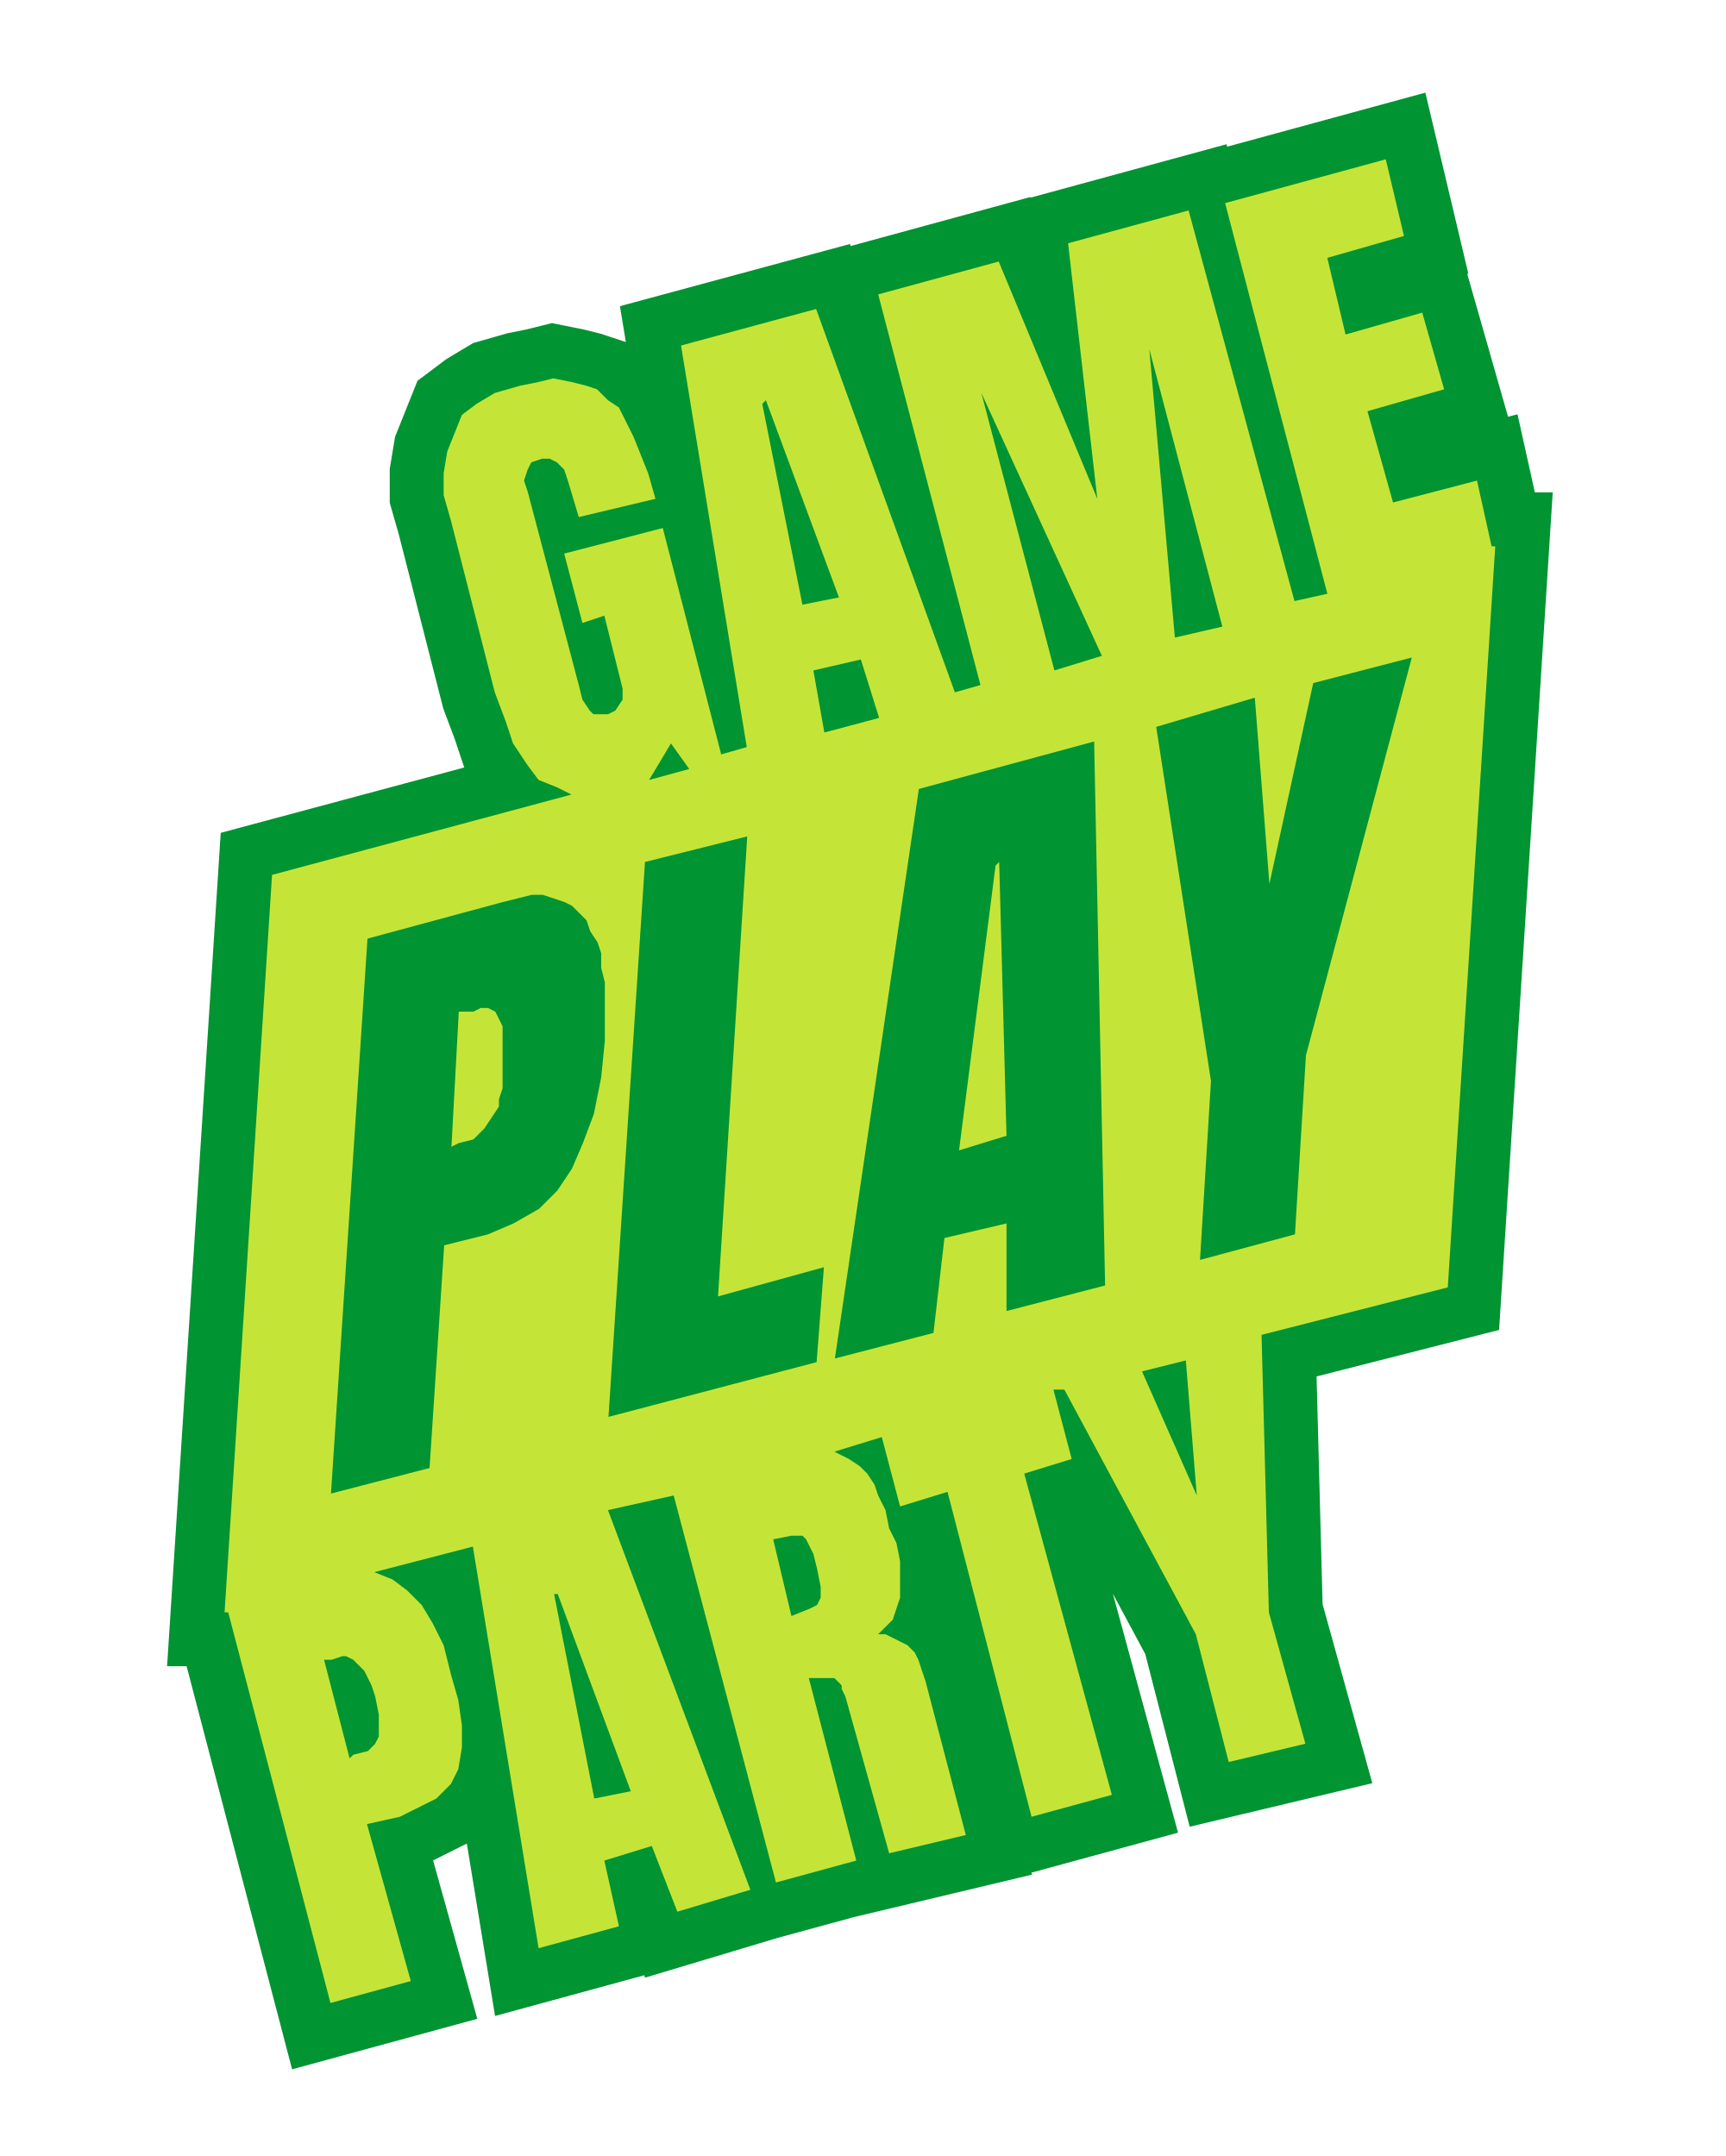
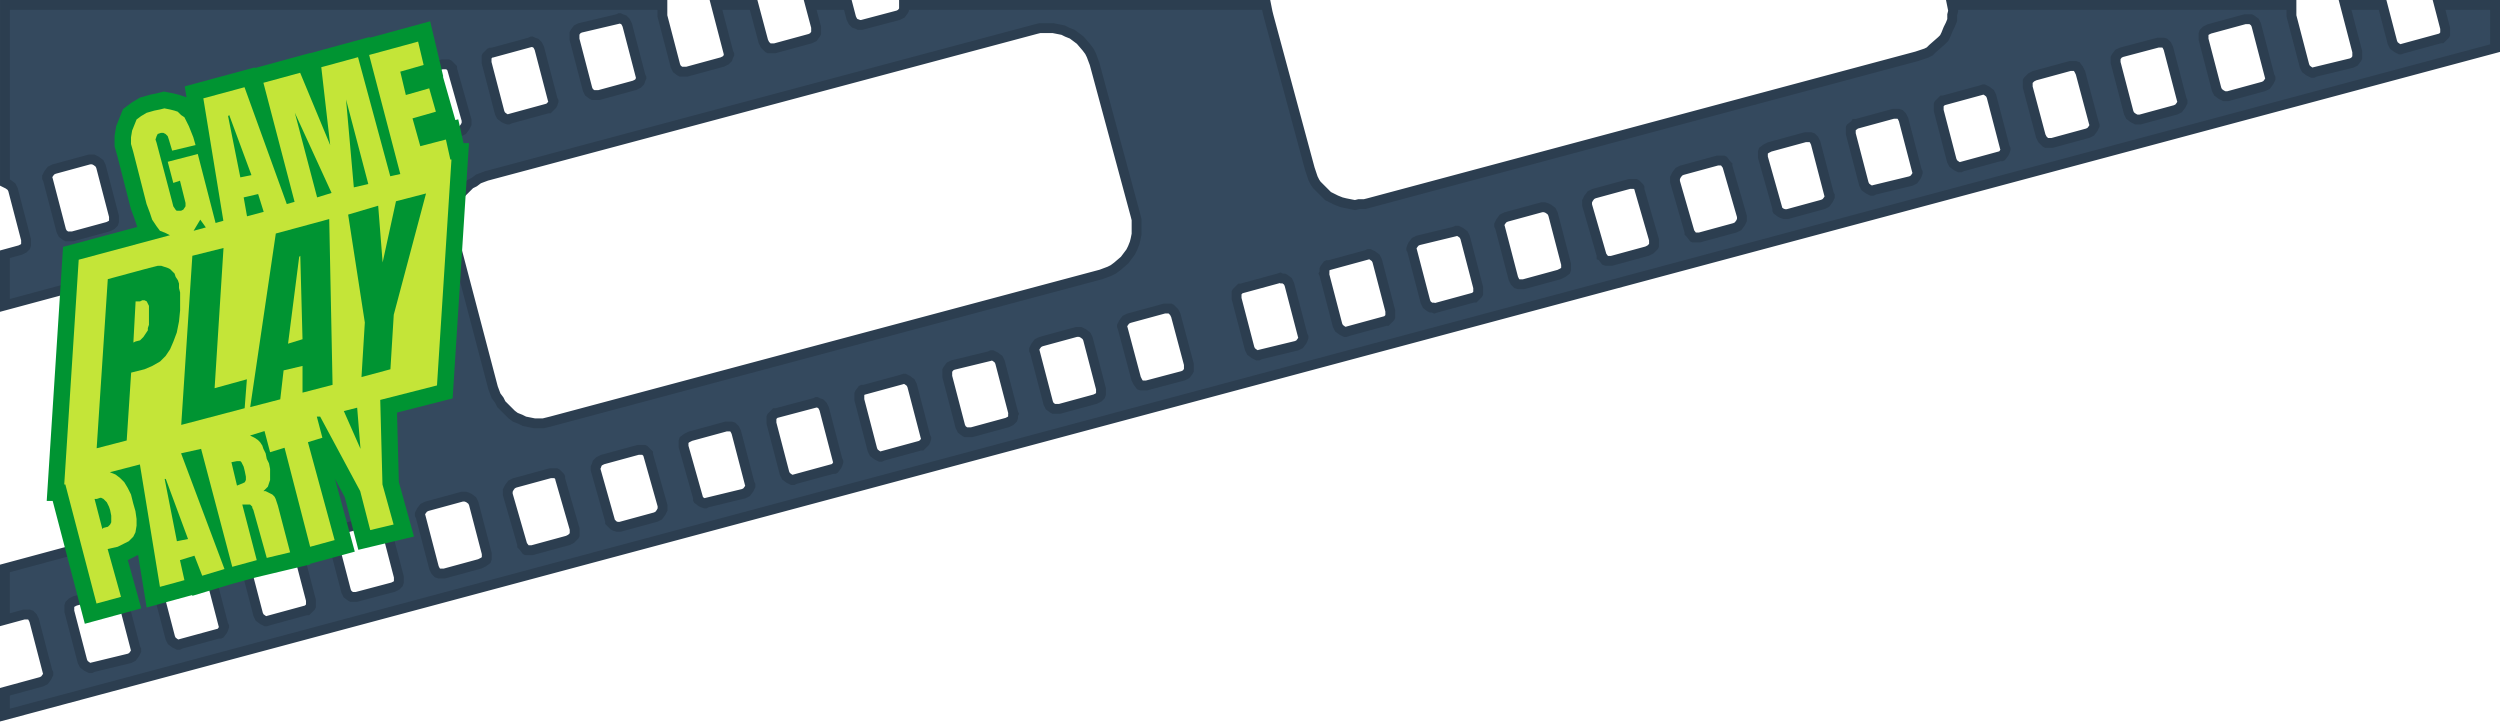
- <svg xmlns="http://www.w3.org/2000/svg" xmlns:xlink="http://www.w3.org/1999/xlink" width="40mm" height="50mm" viewBox="0 0 40 50" version="1.1" id="svg1149">
+ <svg xmlns="http://www.w3.org/2000/svg" xmlns:xlink="http://www.w3.org/1999/xlink" width="190.222mm" height="54.898mm" viewBox="0 0 190.222 54.898" version="1.1" id="svg1149">
  <defs id="defs1143">
    <linearGradient id="linearGradient2844">
      <stop style="stop-color:#000000;stop-opacity:1;" offset="0" id="stop2840" />
      <stop style="stop-color:#000000;stop-opacity:0;" offset="1" id="stop2842" />
    </linearGradient>
    <pattern y="0" x="0" height="6" width="6" patternUnits="userSpaceOnUse" id="WMFhbasepattern" />
    <linearGradient xlink:href="#linearGradient2844" id="linearGradient2846" x1="-96.438" y1="175.24" x2="47.056" y2="485.778" gradientUnits="userSpaceOnUse" />
  </defs>
-   <g id="layer1" transform="translate(-11.05546,-12.79179)">
+   <g id="layer1" transform="translate(-11.05546,-7.894087)">
    <g id="g1884" transform="matrix(0.2645833,0,0,0.2645833,-173.6284,-72.55813)">
-       <path style="fill:#c4e538;fill-opacity:1;fill-rule:evenodd;stroke:#009432;stroke-width:9.449;stroke-linecap:square;stroke-linejoin:miter;stroke-miterlimit:4;stroke-dasharray:none;stroke-opacity:1;paint-order:stroke markers fill" d="m 819.459,336.546 -14.08,3.84 8.961,34.24 -2.881,0.641 -9.279,-34.24 -10.561,2.879 2.561,22.4 -8.641,-20.801 -10.561,2.881 8.961,34.24 -2.24,0.641 -12.16,-33.602 -11.84,3.201 5.76,35.199 -2.24,0.641 -5.119,-19.84 -8.641,2.24 1.6,6.08 1.92,-0.641 1.281,5.119 0.318,1.281 v 0.959 l -0.639,0.961 -0.641,0.32 h -0.641 -0.318 -0.32 l -0.32,-0.32 -0.641,-0.961 -0.32,-1.279 -4.479,-16.961 -0.32,-0.959 0.32,-0.961 0.318,-0.639 0.961,-0.32 h 0.641 l 0.639,0.32 0.641,0.639 0.32,0.961 0.959,3.199 6.721,-1.6 -0.641,-2.24 -0.639,-1.6 -0.641,-1.6 -0.641,-1.281 -0.639,-1.279 -0.961,-0.641 -0.959,-0.959 -0.961,-0.32 -1.279,-0.32 -1.6,-0.32 -1.281,0.32 -1.6,0.32 -2.24,0.641 -1.6,0.959 -1.279,0.961 -0.641,1.6 -0.641,1.6 -0.32,1.92 v 1.92 l 0.641,2.24 3.84,15.041 0.961,2.559 0.639,1.92 1.281,1.92 0.959,1.281 1.6,0.639 1.281,0.641 -26.24,7.041 -4.16,64.639 h 0.32 l 8.959,34.24 7.041,-1.92 -3.84,-13.76 2.879,-0.641 1.92,-0.959 1.281,-0.641 1.279,-1.279 0.641,-1.281 0.32,-1.92 v -1.92 l -0.32,-2.24 -0.641,-2.238 -0.641,-2.561 -0.959,-1.92 -0.961,-1.6 -1.279,-1.281 -1.279,-0.959 -1.602,-0.641 8.641,-2.24 5.76,35.201 7.041,-1.922 -1.281,-5.76 4.16,-1.279 2.24,5.76 6.4,-1.92 -12.48,-33.279 5.76,-1.281 8.961,33.92 7.039,-1.92 -4.16,-16 h 1.281 0.959 l 0.32,0.32 0.32,0.32 v 0.32 l 0.32,0.641 3.84,13.76 6.719,-1.602 -3.52,-13.439 -0.32,-0.959 -0.318,-0.961 -0.32,-0.641 -0.641,-0.639 -0.641,-0.32 -0.639,-0.32 -0.641,-0.32 h -0.641 l 0.641,-0.639 0.641,-0.641 0.318,-0.961 0.32,-0.959 v -0.961 -0.959 -1.281 l -0.32,-1.6 -0.639,-1.279 -0.32,-1.6 -0.641,-1.281 -0.32,-0.959 -0.639,-0.961 -0.641,-0.639 -0.959,-0.641 -0.641,-0.32 -0.641,-0.32 4.16,-1.279 1.6,6.08 4.16,-1.279 7.361,28.479 7.039,-1.92 -7.68,-28.16 4.16,-1.279 -1.6,-6.08 h 0.959 l 11.52,21.439 2.881,11.201 6.721,-1.602 -3.201,-11.52 -0.641,-24.32 16.32,-4.16 4.16,-64.959 h -0.32 l -1.279,-5.76 -7.359,1.92 -2.24,-8 6.719,-1.92 -1.92,-6.721 -6.719,1.92 -1.6,-6.719 6.719,-1.92 z m -20.721,16.641 6.4,24.318 -4.16,0.961 z m -14.719,3.84 10.559,23.039 -4.158,1.281 z m -18.881,0.639 6.4,17.281 -3.199,0.639 -3.521,-17.6 z m 8.32,22.721 1.6,5.119 -4.799,1.281 -0.961,-5.439 z m -16.641,7.359 1.602,2.24 -3.521,0.961 0.961,-1.6 z m 45.121,54.08 0.959,11.84 -4.799,-10.879 z m -34.561,15.361 h 0.641 0.32 l 0.318,0.318 0.32,0.641 0.32,0.641 0.32,1.279 0.32,1.6 v 0.961 l -0.32,0.641 -0.641,0.318 -1.6,0.641 -1.6,-6.721 z m -20.801,5.119 h 0.32 l 6.4,17.279 -3.199,0.641 z m -18.559,5.439 h 0.32 l 0.639,0.32 0.32,0.32 0.641,0.641 0.32,0.639 0.318,0.641 0.32,0.961 0.32,1.6 v 0.959 0.961 l -0.32,0.639 -0.639,0.641 -1.281,0.32 -0.32,0.32 -2.238,-8.641 h 0.639 z" id="path1803" />
-       <path id="path1799" d="m 803.181,433.015 0.96,-15.68 -4.8,-31.04 8.64,-2.56 1.28,16.32 3.84,-17.6 8.64,-2.24 -9.28,34.88 -0.96,15.68 -8.32,2.24" style="fill:#009432;fill-opacity:1;stroke:none;stroke-width:0.32px;stroke-linecap:round;stroke-linejoin:round;stroke-miterlimit:4;stroke-dasharray:none;stroke-opacity:1" />
-       <path style="fill:#009432;fill-opacity:1;stroke:none;stroke-width:0.32px;stroke-linecap:round;stroke-linejoin:round;stroke-miterlimit:4;stroke-dasharray:none;stroke-opacity:1" d="m 793.901,387.575 -15.359,4.16 -7.359,49.92 8.639,-2.24 0.961,-8.32 5.439,-1.279 v 7.68 l 8.641,-2.24 z m -8.32,10.561 0.641,24 -4.16,1.279 3.201,-24.959 z" id="path1805" />
-       <path id="path1807" d="m 751.341,446.775 3.2,-48.64 8.96,-2.24 -2.56,40.32 9.28,-2.56 -0.64,8.32 -18.24,4.8" style="fill:#009432;fill-opacity:1;stroke:none;stroke-width:0.32px;stroke-linecap:round;stroke-linejoin:round;stroke-miterlimit:4;stroke-dasharray:none;stroke-opacity:1" />
-       <path style="fill:#009432;fill-opacity:1;stroke:none;stroke-width:0.32px;stroke-linecap:round;stroke-linejoin:round;stroke-miterlimit:4;stroke-dasharray:none;stroke-opacity:1" d="m 744.622,401.015 -1.279,0.32 -1.281,0.32 -11.84,3.199 -3.199,48.641 8.639,-2.24 1.281,-19.52 3.84,-0.961 2.24,-0.959 2.24,-1.279 1.6,-1.602 1.279,-1.92 0.961,-2.24 0.959,-2.559 0.641,-3.201 0.32,-3.199 v -1.92 -1.6 -1.602 l -0.32,-1.279 v -1.279 l -0.32,-0.961 -0.641,-0.959 -0.318,-0.961 -0.641,-0.641 -0.641,-0.639 -0.641,-0.32 -0.959,-0.32 -0.961,-0.32 z m -4.48,9.92 h 0.641 l 0.641,0.32 0.318,0.641 0.32,0.641 v 0.959 0.961 1.6 0.959 0.961 l -0.32,0.959 v 0.641 l -0.639,0.961 -0.641,0.959 -0.961,0.961 -1.279,0.318 -0.641,0.32 0.641,-11.84 h 1.279 z" id="path1813" />
+       <path style="fill:#34495e;fill-opacity:1;stroke:#2c3e50;stroke-width:5.669;stroke-linecap:square;stroke-linejoin:miter;stroke-miterlimit:4;stroke-dasharray:none;stroke-opacity:1;paint-order:markers stroke fill" d="m 700.853,306.906 v 48.799 l 0.32,0.16 1.281,0.961 0.318,0.641 0.32,0.639 3.84,14.721 v 0.641 0.639 0.641 l -0.318,0.961 -0.961,0.959 -0.641,0.32 -0.639,0.32 -3.521,0.961 v 11.777 l 67.521,-18.18 1.279,-0.318 h 1.279 1.602 1.6 l 1.279,0.318 1.6,0.32 1.281,0.641 1.6,0.641 1.279,0.959 1.281,0.961 1.92,2.24 0.959,1.279 0.641,1.279 0.959,2.561 11.84,43.84 0.32,1.279 v 1.602 1.279 1.6 l -0.32,1.6 -0.318,1.281 -0.641,1.6 -0.641,1.279 -0.959,1.281 -0.961,1.279 -2.24,2.24 -1.279,0.641 -1.279,0.639 -2.561,0.961 -87.041,23.482 v 11.805 l 3.84,-1.047 h 0.641 0.641 0.641 l 0.959,0.32 0.961,0.959 0.318,0.641 0.32,0.639 3.84,14.721 0.32,0.641 v 0.959 l -0.32,0.641 -0.32,0.641 -0.959,1.279 -0.641,0.32 -0.639,0.32 -9.602,2.617 V 507.865 L 1414.134,316.826 v -9.92 h -12.855 l 1.336,5.119 v 0.641 0.641 0.959 l -0.32,0.641 -0.961,0.959 -0.641,0.641 h -0.639 l -10.561,2.881 -0.959,0.32 h -0.641 l -0.641,-0.32 -0.639,-0.32 -1.281,-0.961 -0.32,-0.639 -0.32,-0.641 -2.588,-9.92 h -7.859 l 3.088,11.84 v 0.641 0.639 0.961 l -0.32,0.641 -0.959,1.279 -0.641,0.32 -0.641,0.32 -10.559,2.559 -0.641,0.32 h -0.959 l -0.641,-0.32 -0.641,-0.318 -1.279,-0.961 -0.32,-0.641 -0.32,-0.639 -3.84,-14.721 v -0.641 -0.639 -0.641 h -94.465 l 0.064,0.32 -0.32,1.279 v 1.6 l -0.639,1.602 -0.641,1.279 -0.641,1.6 -0.639,1.279 -0.961,0.961 -2.561,2.24 -0.959,0.959 -1.279,0.641 -2.881,0.961 -157.76,42.238 -1.279,0.32 h -1.602 l -1.279,0.32 -1.6,-0.32 -1.6,-0.32 -1.281,-0.318 -1.6,-0.641 -1.279,-0.641 -1.281,-0.639 -1.279,-1.281 -2.24,-2.24 -0.641,-0.959 -0.639,-1.281 -0.961,-2.879 -11.84,-43.84 -0.32,-1.281 -0.191,-0.959 H 959.413 v 0.32 l -0.32,0.639 -0.959,1.281 -0.641,0.32 -0.641,0.32 -10.879,2.879 h -0.641 -0.641 l -0.639,-0.32 -0.961,-0.32 -0.959,-0.959 -0.32,-0.641 -0.32,-0.639 -0.752,-2.881 h -7.887 l 1.279,4.801 v 0.959 0.641 0.639 l -0.32,0.641 -0.961,1.279 -0.639,0.32 -0.641,0.32 -10.561,2.881 h -0.959 -0.641 -0.641 l -0.639,-0.32 -1.281,-1.279 -0.318,-0.641 -0.32,-0.641 -2.561,-9.6 h -7.889 l 3.088,11.84 0.32,0.641 v 0.639 l -0.32,0.641 -0.318,0.961 -0.961,0.959 -0.641,0.32 -0.639,0.32 -10.561,2.879 h -0.641 -0.959 -0.641 l -0.641,-0.318 -1.279,-0.961 -0.32,-0.641 -0.32,-0.639 -3.84,-14.721 v -0.641 -0.959 -0.32 z M 875.894,307.865 h 0.641 l 0.639,0.32 0.961,0.32 0.959,0.961 0.32,0.639 0.32,0.641 3.84,14.721 0.32,0.639 v 0.641 l -0.32,0.641 -0.32,0.959 -0.959,0.961 -0.641,0.32 -0.641,0.318 -10.559,2.881 h -0.641 -0.961 -0.639 l -0.641,-0.32 -1.279,-0.959 -0.32,-0.641 -0.32,-0.641 -3.84,-14.719 v -0.641 -0.961 -0.639 l 0.32,-0.641 0.959,-1.279 0.641,-0.32 0.641,-0.32 10.879,-2.561 z m 467.519,0.32 h 0.961 0.639 0.641 l 0.641,0.32 1.279,0.961 0.32,0.639 0.32,0.641 3.84,14.721 0.32,0.639 v 0.961 l -0.32,0.641 -0.32,0.639 -0.961,1.281 -0.639,0.318 -0.641,0.32 -10.56,2.881 h -0.639 -0.961 l -0.641,-0.32 -0.639,-0.32 -1.281,-0.959 -0.318,-0.641 -0.32,-0.641 -3.84,-14.719 v -0.641 -0.641 -0.639 l 0.32,-0.961 0.959,-0.959 0.641,-0.32 0.639,-0.32 z m -346.561,2.561 h 1.281 1.6 1.279 l 1.602,0.32 1.6,0.32 1.279,0.639 1.6,0.641 1.281,0.961 1.279,0.959 1.92,2.24 0.961,1.279 0.639,1.281 0.961,2.559 11.84,43.842 0.32,1.279 v 1.6 1.279 1.602 l -0.32,1.6 -0.32,1.279 -0.641,1.6 -0.639,1.281 -0.961,1.279 -0.959,1.279 -2.24,1.922 -1.281,0.959 -1.279,0.641 -2.561,0.959 -158.08,42.24 -1.279,0.32 -1.279,0.32 h -1.602 -1.279 l -1.6,-0.32 -1.6,-0.32 -1.281,-0.641 -1.6,-0.639 -1.279,-0.961 -0.961,-0.959 -2.24,-2.24 -0.639,-1.281 -0.961,-1.279 -0.959,-2.561 -11.521,-43.84 -0.318,-1.6 -0.32,-1.279 v -1.6 -1.281 l 0.32,-1.6 0.318,-1.6 0.641,-1.281 0.641,-1.279 0.959,-1.6 0.961,-0.961 2.24,-2.24 1.279,-0.639 1.279,-0.961 2.561,-0.959 158.08,-42.24 z m -146.238,3.84 h 0.639 l 0.641,0.32 0.959,0.32 0.961,0.959 0.32,0.641 0.32,0.641 3.84,14.719 0.32,0.641 v 0.641 l -0.32,0.959 -0.32,0.641 -0.961,0.959 -0.639,0.641 h -0.641 l -10.561,2.881 -0.639,0.318 h -0.641 l -0.961,-0.318 -0.639,-0.32 -1.281,-0.961 -0.32,-0.639 -0.318,-0.641 -3.84,-14.721 v -0.639 -0.641 -0.961 l 0.318,-0.639 1.281,-1.281 0.639,-0.318 h 0.641 l 10.561,-2.881 z m 467.84,0.32 h 0.639 0.641 0.641 l 0.959,0.32 0.961,0.959 0.32,0.641 0.318,0.641 3.84,14.719 0.32,0.641 v 0.961 l -0.32,0.639 -0.318,0.641 -0.961,1.279 -0.641,0.32 -0.639,0.32 -10.56,2.879 h -0.641 -0.959 l -0.641,-0.318 -0.641,-0.32 -1.279,-0.961 -0.32,-0.639 -0.32,-0.641 -3.84,-14.721 v -0.639 -0.641 -0.641 l 0.32,-0.639 0.961,-1.281 0.639,-0.32 0.641,-0.318 z m -493.48,6.252 h 0.641 0.639 0.961 l 0.639,0.32 0.961,0.959 0.641,0.641 v 0.641 l 4.16,14.719 v 0.641 0.961 l -0.32,0.639 -0.32,0.641 -0.961,1.279 -0.639,0.32 -0.641,0.32 -10.561,2.879 h -0.639 -0.641 l -0.961,-0.318 -0.639,-0.32 -0.961,-0.961 -0.639,-0.639 v -0.641 l -4.16,-14.721 v -0.639 -0.641 l 0.318,-0.641 0.32,-0.959 0.961,-0.961 0.641,-0.32 0.639,-0.318 z m 468.199,0.469 h 0.641 0.641 0.639 l 0.961,0.318 0.959,1.281 0.32,0.639 0.32,0.641 3.84,14.4 0.32,0.959 v 0.641 l -0.32,0.641 -0.32,0.641 -0.959,1.279 -0.641,0.32 -0.641,0.32 -10.559,2.879 h -0.641 -0.641 -0.959 l -0.641,-0.32 -1.279,-1.279 -0.32,-0.641 -0.32,-0.639 -3.84,-14.4 v -0.641 -0.959 -0.641 l 0.32,-0.641 1.279,-1.279 0.641,-0.32 0.641,-0.32 z m -493.479,6.252 h 0.639 0.641 0.959 l 0.641,0.318 1.279,1.281 0.32,0.639 v 0.641 l 4.16,14.4 v 0.959 0.641 0.641 l -0.32,0.641 -1.279,1.279 -0.641,0.32 -0.639,0.32 -10.561,2.879 h -0.641 -0.639 -0.961 l -0.641,-0.32 -0.959,-1.279 -0.641,-0.641 v -0.639 l -4.16,-14.4 v -0.961 -0.639 l 0.32,-0.641 0.32,-0.641 0.959,-1.279 0.641,-0.32 0.641,-0.32 z m 468.52,0.467 h 0.639 l 0.641,0.32 0.641,0.32 1.279,0.959 0.32,0.641 0.32,0.641 3.84,14.719 0.32,0.641 v 0.641 l -0.32,0.959 -0.32,0.641 -0.959,1.279 -0.641,0.32 h -0.641 l -10.561,2.881 -0.639,0.32 h -0.961 l -0.639,-0.32 -0.641,-0.32 -1.279,-0.961 -0.32,-0.639 -0.32,-0.641 -3.84,-14.721 v -0.639 -0.641 -0.959 l 0.32,-0.641 0.959,-0.961 0.641,-0.639 h 0.639 l 10.561,-2.881 z m -493.801,6.252 h 0.641 0.641 l 0.959,0.32 0.641,0.32 1.279,0.959 0.32,0.641 0.32,0.641 3.84,14.719 v 0.641 0.641 0.639 l -0.32,0.961 -1.279,0.961 -0.641,0.318 -0.641,0.32 -10.559,2.881 h -0.641 -0.641 -0.639 l -0.961,-0.32 -0.959,-0.961 -0.32,-0.639 -0.32,-0.641 -3.84,-14.721 -0.32,-0.639 v -0.961 l 0.32,-0.639 0.32,-0.641 0.959,-1.281 0.641,-0.318 0.639,-0.32 z m 467.881,0.789 h 0.639 0.641 0.641 l 0.959,0.32 0.961,0.959 0.32,0.641 0.318,0.639 3.842,14.721 0.318,0.641 v 0.639 l -0.318,0.961 -0.32,0.641 -0.961,1.279 -0.641,0.32 -0.639,0.32 -10.561,2.559 -0.641,0.32 h -0.959 l -0.641,-0.32 -0.639,-0.318 -1.281,-0.961 -0.32,-0.641 -0.32,-0.639 -3.84,-14.721 v -0.641 -0.639 -0.961 l 0.32,-0.641 1.281,-0.959 0.318,-0.641 h 0.961 z m -463.361,2.24 3.84,14.719 z m -30.08,4.16 h 0.641 0.961 0.639 l 0.641,0.318 1.279,1.281 0.32,0.639 0.32,0.641 3.84,14.4 v 0.959 0.641 0.641 l -0.32,0.639 -0.959,1.281 -0.641,0.32 -0.641,0.318 -10.879,2.881 h -0.641 -0.641 -0.639 l -0.961,-0.32 -0.959,-1.279 -0.32,-0.641 -0.32,-0.641 -3.84,-14.398 -0.32,-0.961 V 347.865 l 0.32,-0.639 0.32,-0.641 0.959,-1.279 0.641,-0.32 0.641,-0.32 z m 468.16,0.318 h 0.641 0.641 0.639 l 0.961,0.32 0.959,0.961 0.32,0.639 0.32,0.641 3.84,14.721 0.32,0.639 v 0.961 l -0.32,0.641 -0.32,0.639 -0.959,1.281 -0.641,0.318 -0.641,0.32 -10.559,2.881 h -0.641 -0.641 l -0.959,-0.32 -0.641,-0.32 -1.279,-0.959 -0.32,-0.641 v -0.641 l -4.16,-14.719 v -0.641 -0.641 -0.639 l 0.32,-0.961 1.279,-0.959 0.641,-0.32 0.641,-0.32 z m -493.439,6.4 h 0.641 0.959 l 0.641,0.32 0.641,0.32 1.279,0.959 0.32,0.641 0.32,0.641 3.84,14.719 v 0.641 0.641 0.639 l -0.32,0.961 -0.961,0.959 -0.639,0.32 -0.641,0.32 -10.561,2.881 h -0.959 -0.641 -0.641 l -0.639,-0.32 -1.281,-0.961 -0.318,-0.639 -0.32,-0.641 -3.84,-14.721 -0.32,-0.639 v -0.961 l 0.32,-0.641 0.318,-0.639 0.961,-1.281 0.641,-0.318 0.639,-0.32 z m 468.16,0.32 h 0.641 0.639 0.961 l 0.641,0.32 0.959,1.279 0.641,0.641 v 0.641 l 4.16,14.398 v 0.641 0.961 l -0.32,0.639 -0.32,0.641 -0.961,1.279 -0.639,0.32 -0.641,0.32 -10.56,2.881 h -0.639 -0.641 -0.961 l -0.639,-0.32 -0.961,-1.281 -0.639,-0.639 v -0.641 l -4.16,-14.4 v -0.959 -0.641 l 0.32,-0.641 0.318,-0.639 0.961,-1.281 0.641,-0.32 0.639,-0.318 z m -25.279,6.721 h 0.639 0.641 0.959 l 0.641,0.318 1.281,1.281 0.318,0.641 v 0.639 l 4.16,14.4 v 0.961 0.639 0.641 l -0.32,0.641 -1.279,1.279 -0.641,0.32 -0.639,0.32 -10.56,2.879 h -0.641 -0.639 -0.641 l -0.961,-0.32 -0.959,-1.279 -0.641,-0.32 v -0.959 l -4.16,-14.4 v -0.641 -0.959 l 0.32,-0.641 0.32,-0.641 0.961,-1.279 0.639,-0.32 0.641,-0.32 z m -25.281,6.719 h 0.641 0.641 l 0.959,0.32 0.641,0.32 1.279,0.959 0.32,0.641 0.32,0.641 3.84,14.719 v 0.641 0.641 0.641 l -0.32,0.959 -1.279,0.961 -0.641,0.318 -0.641,0.32 -10.559,2.881 h -0.641 -0.641 -0.639 l -0.961,-0.32 -0.959,-0.961 -0.32,-0.639 -0.32,-0.641 -3.84,-14.721 -0.32,-0.639 v -0.961 l 0.32,-0.639 0.32,-0.641 0.959,-1.279 0.641,-0.32 0.641,-0.32 z m -24.639,6.721 h 0.959 l 0.641,0.32 0.639,0.32 1.281,0.959 0.32,0.641 0.318,0.639 3.842,14.721 v 0.641 0.639 0.961 l -0.32,0.641 -0.961,0.959 -0.639,0.641 h -0.641 l -10.561,2.879 -0.959,0.32 -0.641,-0.32 h -0.641 l -0.639,-0.318 -1.281,-0.961 -0.32,-0.641 -0.318,-0.639 -3.842,-14.721 -0.318,-0.641 v -0.639 l 0.318,-0.961 0.32,-0.639 0.961,-1.281 0.639,-0.32 0.641,-0.32 10.56,-2.559 z m -25.281,6.721 h 0.961 l 0.639,0.318 0.641,0.32 1.279,0.961 0.32,0.639 0.32,0.641 3.84,14.721 v 0.639 0.641 0.961 l -0.32,0.639 -0.959,0.961 -0.641,0.641 h -0.641 l -10.559,2.879 -0.961,0.32 h -0.639 l -0.641,-0.32 -0.641,-0.32 -1.279,-0.959 -0.32,-0.641 -0.32,-0.641 -3.84,-14.719 -0.32,-0.641 0.32,-0.641 v -0.959 l 0.32,-0.641 0.959,-1.279 0.641,-0.32 h 0.641 l 10.56,-2.881 z m -24.959,6.719 0.639,0.32 h 0.641 l 0.641,0.32 1.279,0.959 0.32,0.641 0.32,0.641 3.84,14.719 0.32,0.641 v 0.641 l -0.32,0.959 -0.32,0.641 -0.961,1.279 -0.639,0.32 -0.641,0.32 -10.56,2.561 -0.639,0.32 h -0.961 l -0.639,-0.32 -0.641,-0.32 -1.281,-0.961 -0.318,-0.639 -0.32,-0.641 -3.84,-14.721 v -0.639 -0.641 -0.961 l 0.32,-0.639 0.959,-0.961 0.641,-0.639 h 0.639 l 10.561,-2.881 z m -33.602,8.961 h 0.641 0.961 0.639 l 0.641,0.32 1.279,1.279 0.32,0.641 0.32,0.639 3.84,14.4 v 0.961 0.639 0.641 l -0.32,0.641 -0.959,1.279 -0.641,0.32 -0.641,0.32 -10.879,2.879 h -0.641 -0.639 -0.641 l -0.961,-0.32 -0.959,-1.279 -0.32,-0.641 -0.32,-0.639 -3.84,-14.4 -0.32,-0.961 v -0.639 l 0.32,-0.641 0.32,-0.641 0.959,-1.279 0.641,-0.32 0.641,-0.32 z m -25.279,6.719 h 0.641 0.959 l 0.641,0.32 0.641,0.32 1.279,0.961 0.32,0.639 0.32,0.641 3.84,14.721 v 0.639 0.641 0.641 l -0.32,0.959 -0.961,0.961 -0.639,0.318 -0.641,0.32 -10.56,2.881 h -0.959 -0.641 -0.641 l -0.639,-0.32 -1.281,-0.959 -0.318,-0.641 -0.32,-0.641 -3.84,-14.719 -0.32,-0.641 v -0.961 l 0.32,-0.639 0.32,-0.641 0.959,-1.279 0.641,-0.32 0.639,-0.32 z m -24.641,6.721 h 0.961 l 0.641,0.32 0.639,0.32 1.281,0.959 0.32,0.641 0.318,0.641 3.84,14.719 0.32,0.641 -0.32,0.641 v 0.639 l -0.318,0.961 -0.961,0.959 -0.641,0.32 -0.639,0.32 -10.561,2.881 h -0.641 -0.959 -0.641 l -0.641,-0.32 -1.279,-0.961 -0.32,-0.641 -0.32,-0.639 -3.84,-14.721 v -0.641 -0.959 -0.641 l 0.32,-0.639 0.961,-1.281 0.639,-0.32 0.641,-0.318 10.561,-2.561 z m -24.959,6.721 h 0.641 l 0.639,0.318 0.641,0.32 1.279,0.961 0.32,0.641 0.32,0.639 3.84,14.721 0.32,0.641 v 0.639 l -0.32,0.961 -0.32,0.639 -0.959,0.961 -0.641,0.641 h -0.641 l -10.559,2.879 -0.641,0.32 h -0.961 l -0.639,-0.32 -0.641,-0.32 -1.279,-0.959 -0.32,-0.641 -0.32,-0.641 -3.84,-14.719 v -0.641 -0.641 -0.959 l 0.32,-0.641 0.959,-1.279 0.641,-0.32 h 0.641 l 10.559,-2.881 z m -25.279,6.719 h 0.639 l 0.641,0.32 0.959,0.32 0.961,0.959 0.32,0.641 0.32,0.641 3.84,14.719 0.32,0.641 v 0.641 l -0.32,0.959 -0.32,0.641 -0.961,1.279 -0.639,0.32 h -0.641 l -10.561,2.881 -0.639,0.32 h -0.961 l -0.641,-0.32 -0.639,-0.32 -1.281,-0.961 -0.318,-0.639 -0.32,-0.641 -3.84,-14.721 v -0.639 -0.641 -0.959 l 0.318,-0.641 0.961,-0.961 0.641,-0.639 h 0.639 l 10.881,-2.881 z m -25.92,7.041 h 0.639 0.641 0.641 l 0.959,0.32 0.961,0.959 0.318,0.641 0.32,0.639 3.84,14.721 0.32,0.641 v 0.959 l -0.32,0.641 -0.318,0.641 -0.961,1.279 -0.641,0.32 -0.639,0.32 -10.561,2.559 -0.641,0.32 h -0.639 l -0.961,-0.32 -0.641,-0.318 -1.279,-0.961 -0.32,-0.641 v -0.639 l -4.16,-14.721 v -0.641 -0.639 -0.641 l 0.32,-0.959 1.279,-0.961 0.641,-0.32 0.641,-0.32 z m -25.281,6.719 h 0.641 0.641 0.959 l 0.641,0.32 0.959,0.961 0.641,0.639 v 0.641 l 4.16,14.721 v 0.639 0.961 l -0.32,0.641 -0.32,0.639 -0.959,1.281 -0.641,0.32 -0.641,0.318 -10.559,2.881 h -0.641 -0.641 l -0.959,-0.32 -0.641,-0.32 -0.961,-0.959 -0.639,-0.641 v -0.641 l -4.16,-14.719 v -0.641 -0.641 l 0.32,-0.639 0.32,-0.961 0.959,-0.959 0.641,-0.32 0.639,-0.32 z m -25.279,6.721 h 0.639 0.641 0.961 l 0.639,0.32 1.281,1.279 0.32,0.641 v 0.641 l 4.158,14.398 v 0.961 0.641 0.639 l -0.318,0.641 -1.281,1.279 -0.639,0.32 -0.641,0.32 -10.561,2.881 h -0.639 -0.641 -0.961 l -0.639,-0.32 -0.961,-1.281 -0.641,-0.639 v -0.641 l -4.158,-14.4 v -0.959 -0.641 l 0.318,-0.641 0.32,-0.639 0.961,-1.281 0.639,-0.32 0.641,-0.318 z m -25.281,6.721 h 0.641 0.641 l 0.959,0.32 0.641,0.318 1.279,0.961 0.32,0.641 0.32,0.639 3.84,14.721 v 0.641 0.639 0.641 l -0.32,0.959 -1.279,0.961 -0.641,0.32 -0.639,0.32 -10.561,2.879 h -0.641 -0.641 -0.639 l -0.961,-0.32 -0.959,-0.959 -0.32,-0.641 -0.32,-0.641 -3.84,-14.719 -0.32,-0.641 v -0.959 l 0.32,-0.641 0.32,-0.641 0.959,-1.279 0.641,-0.32 0.641,-0.32 z m -25.279,6.719 h 0.641 0.959 l 0.641,0.32 0.641,0.32 1.279,0.961 0.32,0.639 0.32,0.641 3.84,14.721 v 0.639 0.641 0.641 l -0.32,0.959 -0.961,0.961 -0.639,0.318 -0.641,0.32 -10.881,2.881 h -0.639 -0.641 -0.641 l -0.639,-0.32 -1.281,-0.961 -0.318,-0.639 -0.32,-0.641 -3.84,-14.721 -0.32,-0.639 v -0.961 l 0.32,-0.639 0.318,-0.641 0.961,-1.279 0.641,-0.32 0.639,-0.32 z m -24.641,6.721 h 0.961 l 0.641,0.32 0.639,0.32 1.281,0.959 0.318,0.641 0.32,0.641 3.84,14.719 v 0.641 0.641 0.959 l -0.318,0.641 -0.961,0.959 -0.641,0.641 h -0.639 l -10.561,2.879 -0.961,0.32 h -0.639 l -0.641,-0.32 -0.641,-0.318 -1.279,-0.961 -0.32,-0.641 -0.32,-0.639 -3.84,-14.721 -0.32,-0.641 v -0.639 l 0.32,-0.961 0.32,-0.639 0.961,-1.281 0.639,-0.32 0.641,-0.318 10.561,-2.561 z m -24.959,6.721 h 0.641 l 0.639,0.318 0.641,0.32 1.279,0.961 0.32,0.639 0.32,0.641 3.84,14.721 0.32,0.639 v 0.641 l -0.32,0.961 -0.32,0.639 -0.959,1.281 -0.641,0.32 h -0.641 l -10.559,2.879 -0.641,0.32 h -0.961 l -0.639,-0.32 -0.641,-0.32 -1.279,-0.959 -0.32,-0.641 -0.32,-0.641 -3.84,-14.719 v -0.641 -0.641 -0.959 l 0.32,-0.641 0.959,-0.959 0.641,-0.641 h 0.641 l 10.559,-2.881 z m -25.92,7.039 h 0.641 0.639 0.641 l 0.959,0.32 0.961,0.959 0.32,0.641 0.32,0.641 3.84,14.719 0.32,0.641 v 0.961 l -0.32,0.639 -0.32,0.641 -0.961,1.279 -0.639,0.32 -0.641,0.32 -10.561,2.561 -0.639,0.32 h -0.961 l -0.641,-0.32 -0.639,-0.32 -1.281,-0.961 -0.32,-0.639 -0.318,-0.641 -3.84,-14.721 v -0.639 -0.641 -0.641 l 0.318,-0.959 0.961,-0.961 0.641,-0.32 0.639,-0.318 z" id="path1815" />
+       <path style="fill:#c4e538;fill-opacity:1;fill-rule:evenodd;stroke:#009432;stroke-width:9.449;stroke-linecap:square;stroke-linejoin:miter;stroke-miterlimit:4;stroke-dasharray:none;stroke-opacity:1;paint-order:stroke markers fill" d="m 818.253,316.037 -14.08,3.84 8.961,34.24 -2.881,0.641 -9.279,-34.24 -10.561,2.879 2.561,22.4 -8.641,-20.801 -10.561,2.881 8.961,34.24 -2.24,0.641 -12.16,-33.602 -11.84,3.201 5.76,35.199 -2.24,0.641 -5.119,-19.84 -8.641,2.24 1.6,6.08 1.92,-0.641 1.281,5.119 0.318,1.281 v 0.959 l -0.639,0.961 -0.641,0.32 h -0.641 -0.318 -0.32 l -0.32,-0.32 -0.641,-0.961 -0.32,-1.279 -4.479,-16.961 -0.32,-0.959 0.32,-0.961 0.318,-0.639 0.961,-0.32 h 0.641 l 0.639,0.32 0.641,0.639 0.32,0.961 0.959,3.199 6.721,-1.6 -0.641,-2.24 -0.639,-1.6 -0.641,-1.6 -0.641,-1.281 -0.639,-1.279 -0.961,-0.641 -0.959,-0.959 -0.961,-0.32 -1.279,-0.32 -1.6,-0.32 -1.281,0.32 -1.6,0.32 -2.24,0.641 -1.6,0.959 -1.279,0.961 -0.641,1.6 -0.641,1.6 -0.32,1.92 v 1.92 l 0.641,2.24 3.84,15.041 0.961,2.559 0.639,1.92 1.281,1.92 0.959,1.281 1.6,0.639 1.281,0.641 -26.24,7.041 -4.16,64.639 h 0.32 l 8.959,34.24 7.041,-1.92 -3.84,-13.76 2.879,-0.641 1.92,-0.959 1.281,-0.641 1.279,-1.279 0.641,-1.281 0.32,-1.92 v -1.92 l -0.32,-2.24 -0.641,-2.238 -0.641,-2.561 -0.959,-1.92 -0.961,-1.6 -1.279,-1.281 -1.279,-0.959 -1.602,-0.641 8.641,-2.24 5.76,35.201 7.041,-1.922 -1.281,-5.76 4.16,-1.279 2.24,5.76 6.4,-1.92 -12.48,-33.279 5.76,-1.281 8.961,33.92 7.039,-1.92 -4.16,-16 h 1.281 0.959 l 0.32,0.32 0.32,0.32 v 0.32 l 0.32,0.641 3.84,13.76 6.719,-1.602 -3.52,-13.439 -0.32,-0.959 -0.318,-0.961 -0.32,-0.641 -0.641,-0.639 -0.641,-0.32 -0.639,-0.32 -0.641,-0.32 h -0.641 l 0.641,-0.639 0.641,-0.641 0.318,-0.961 0.32,-0.959 v -0.961 -0.959 -1.281 l -0.32,-1.6 -0.639,-1.279 -0.32,-1.6 -0.641,-1.281 -0.32,-0.959 -0.639,-0.961 -0.641,-0.639 -0.959,-0.641 -0.641,-0.32 -0.641,-0.32 4.16,-1.279 1.6,6.08 4.16,-1.279 7.361,28.479 7.039,-1.92 -7.68,-28.16 4.16,-1.279 -1.6,-6.08 h 0.959 l 11.52,21.439 2.881,11.201 6.721,-1.602 -3.201,-11.52 -0.641,-24.32 16.32,-4.16 4.16,-64.959 h -0.32 l -1.279,-5.76 -7.359,1.92 -2.24,-8 6.719,-1.92 -1.92,-6.721 -6.719,1.92 -1.6,-6.719 6.719,-1.92 z m -20.721,16.641 6.4,24.318 -4.16,0.961 z m -14.719,3.84 10.559,23.039 -4.158,1.281 z m -18.881,0.639 6.4,17.281 -3.199,0.639 -3.521,-17.6 z m 8.32,22.721 1.6,5.119 -4.799,1.281 -0.961,-5.439 z m -16.641,7.359 1.602,2.24 -3.521,0.961 0.961,-1.6 z m 45.121,54.08 0.959,11.84 -4.799,-10.879 z m -34.561,15.361 h 0.641 0.32 l 0.318,0.318 0.32,0.641 0.32,0.641 0.32,1.279 0.32,1.6 v 0.961 l -0.32,0.641 -0.641,0.318 -1.6,0.641 -1.6,-6.721 z m -20.801,5.119 h 0.32 l 6.4,17.279 -3.199,0.641 z m -18.559,5.439 h 0.32 l 0.639,0.32 0.32,0.32 0.641,0.641 0.32,0.639 0.318,0.641 0.32,0.961 0.32,1.6 v 0.959 0.961 l -0.32,0.639 -0.639,0.641 -1.281,0.32 -0.32,0.32 -2.238,-8.641 h 0.639 z" id="path1803" />
+       <path id="path1799" d="m 801.975,412.506 0.96,-15.68 -4.8,-31.04 8.64,-2.56 1.28,16.32 3.84,-17.6 8.64,-2.24 -9.28,34.88 -0.96,15.68 -8.32,2.24" style="fill:#009432;fill-opacity:1;stroke:none;stroke-width:0.32px;stroke-linecap:round;stroke-linejoin:round;stroke-miterlimit:4;stroke-dasharray:none;stroke-opacity:1" />
+       <path style="fill:#009432;fill-opacity:1;stroke:none;stroke-width:0.32px;stroke-linecap:round;stroke-linejoin:round;stroke-miterlimit:4;stroke-dasharray:none;stroke-opacity:1" d="m 792.694,367.066 -15.359,4.16 -7.359,49.92 8.639,-2.24 0.961,-8.32 5.439,-1.279 v 7.68 l 8.641,-2.24 z m -8.32,10.561 0.641,24 -4.16,1.279 3.201,-24.959 z" id="path1805" />
+       <path id="path1807" d="m 750.135,426.266 3.2,-48.64 8.96,-2.24 -2.56,40.32 9.28,-2.56 -0.64,8.32 -18.24,4.8" style="fill:#009432;fill-opacity:1;stroke:none;stroke-width:0.32px;stroke-linecap:round;stroke-linejoin:round;stroke-miterlimit:4;stroke-dasharray:none;stroke-opacity:1" />
+       <path style="fill:#009432;fill-opacity:1;stroke:none;stroke-width:0.32px;stroke-linecap:round;stroke-linejoin:round;stroke-miterlimit:4;stroke-dasharray:none;stroke-opacity:1" d="m 743.415,380.506 -1.279,0.32 -1.281,0.32 -11.84,3.199 -3.199,48.641 8.639,-2.24 1.281,-19.52 3.84,-0.961 2.24,-0.959 2.24,-1.279 1.6,-1.602 1.279,-1.92 0.961,-2.24 0.959,-2.559 0.641,-3.201 0.32,-3.199 v -1.92 -1.6 -1.602 l -0.32,-1.279 v -1.279 l -0.32,-0.961 -0.641,-0.959 -0.318,-0.961 -0.641,-0.641 -0.641,-0.639 -0.641,-0.32 -0.959,-0.32 -0.961,-0.32 z m -4.48,9.92 h 0.641 l 0.641,0.32 0.318,0.641 0.32,0.641 v 0.959 0.961 1.6 0.959 0.961 l -0.32,0.959 v 0.641 l -0.639,0.961 -0.641,0.959 -0.961,0.961 -1.279,0.318 -0.641,0.32 0.641,-11.84 h 1.279 z" id="path1813" />
    </g>
  </g>
</svg>
